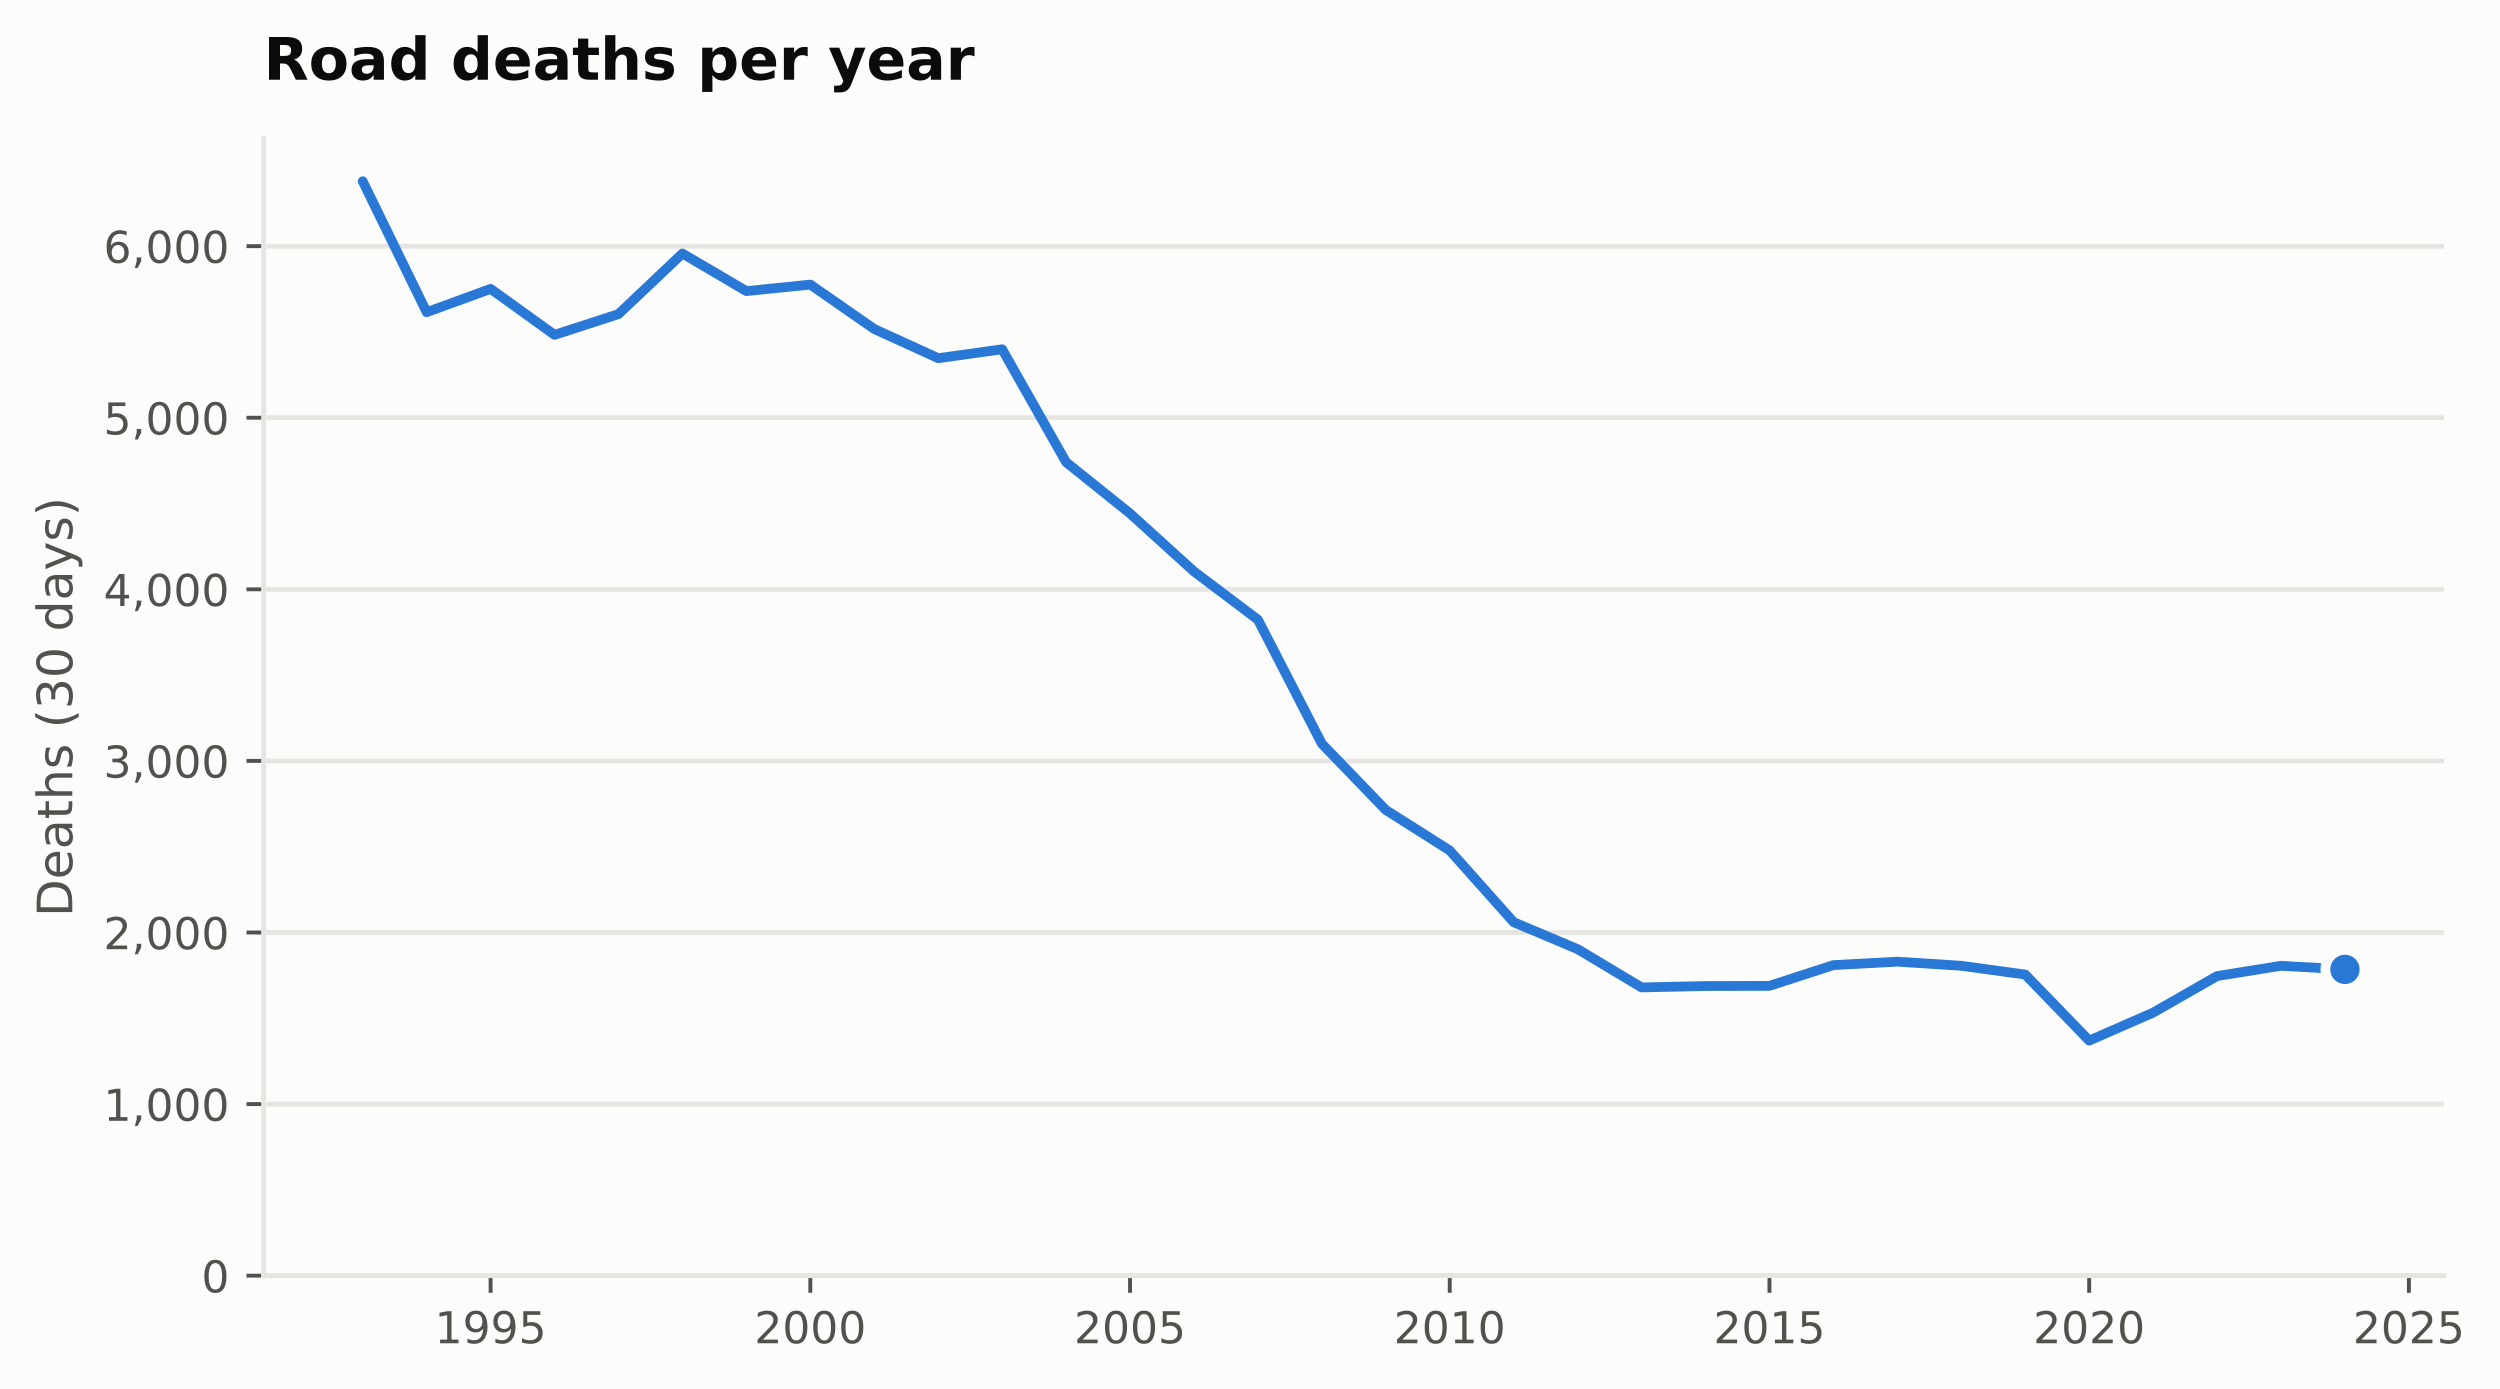
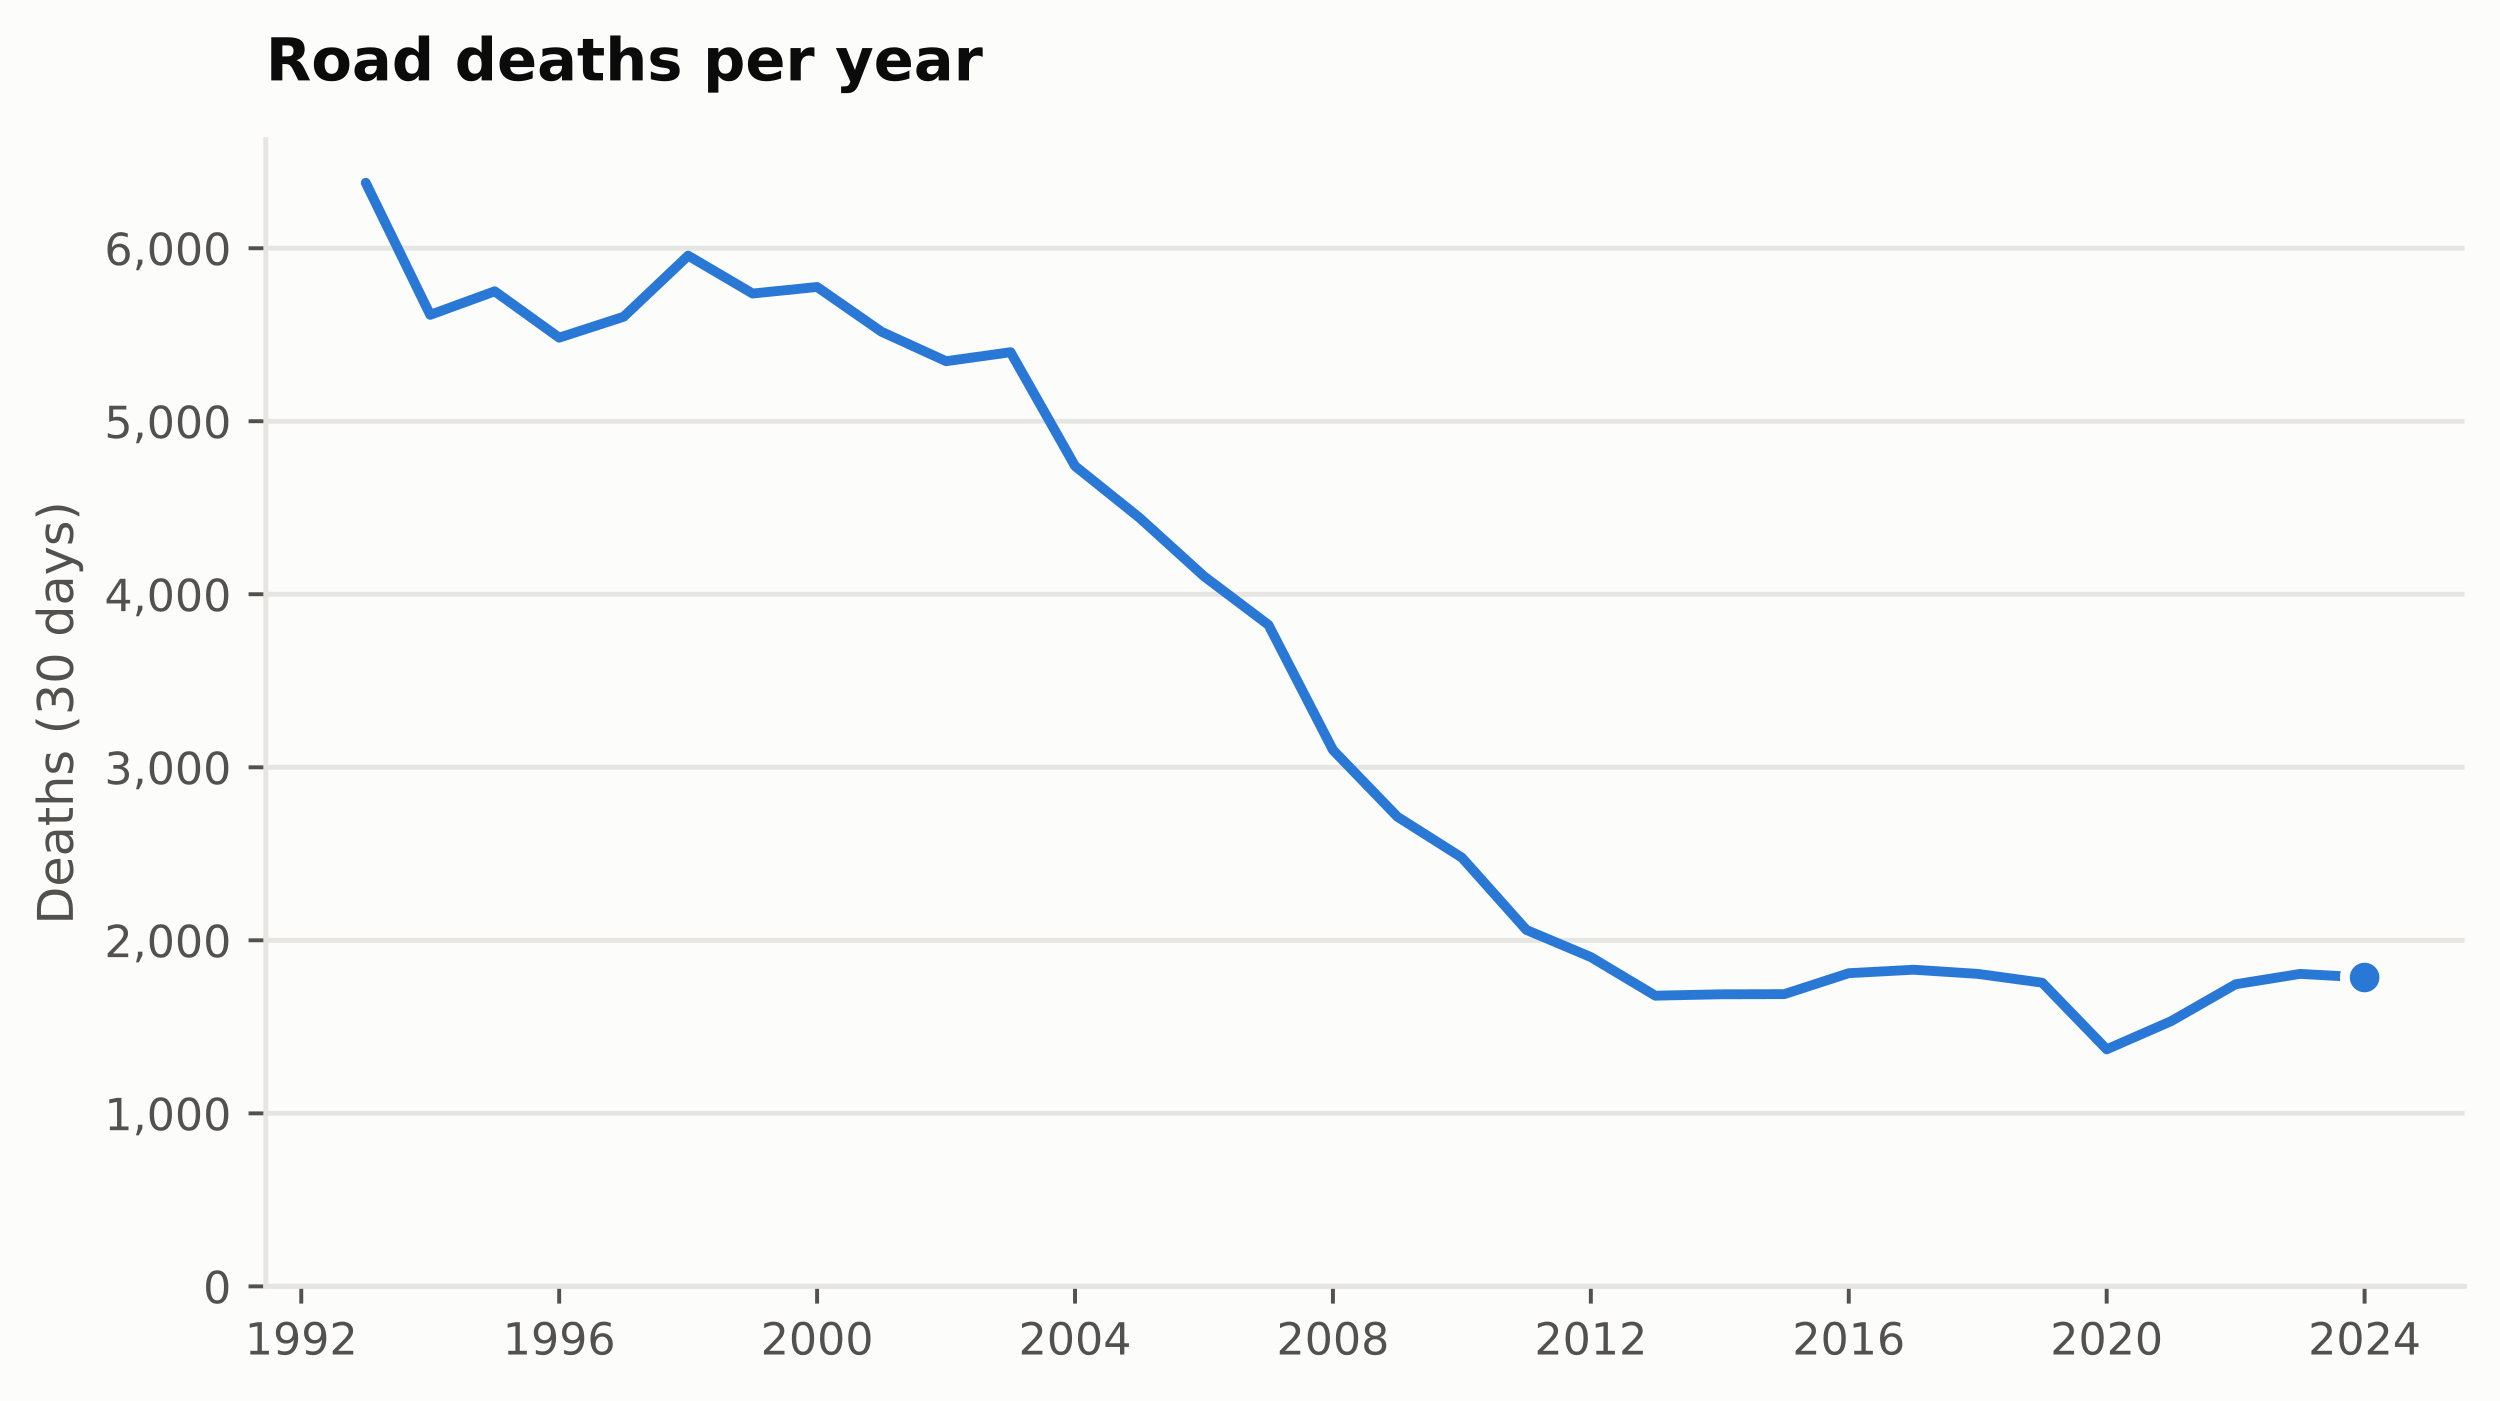
- <svg xmlns="http://www.w3.org/2000/svg" xmlns:xlink="http://www.w3.org/1999/xlink" width="511.819pt" height="284.366pt" viewBox="0 0 511.819 284.366" version="1.1">
+ <svg xmlns="http://www.w3.org/2000/svg" xmlns:xlink="http://www.w3.org/1999/xlink" width="507.566pt" height="284.366pt" viewBox="0 0 507.566 284.366" version="1.1">
  <defs>
    <style type="text/css">*{stroke-linejoin: round; stroke-linecap: butt}</style>
  </defs>
  <g id="figure_1">
    <g id="patch_1">
-       <path d="M 0 284.366  L 511.819 284.366  L 511.819 0  L 0 0  z " style="fill: #fcfcfb" />
+       <path d="M 0 284.366  L 507.566 284.366  L 507.566 0  L 0 0  z " style="fill: #fcfcfb" />
    </g>
    <g id="axes_1">
      <g id="patch_2">
        <path d="M 53.966 261.166  L 500.366 261.166  L 500.366 28.318  L 53.966 28.318  z " style="fill: #fcfcfb" />
      </g>
      <g id="matplotlib.axis_1">
        <g id="xtick_1">
          <g id="line2d_1">
            <defs>
              <path id="m3a9c350e79" d="M 0 0  L 0 3.5  " style="stroke: #52514e; stroke-width: 0.8" />
            </defs>
            <g>
-               <use xlink:href="#m3a9c350e79" x="100.439" y="261.166" style="fill: #52514e; stroke: #52514e; stroke-width: 0.8" />
+               <use xlink:href="#m3a9c350e79" x="61.166" y="261.166" style="fill: #52514e; stroke: #52514e; stroke-width: 0.8" />
            </g>
          </g>
          <g id="text_1">
-             <text style="font-size: 9px; font-family: 'DejaVu Sans', 'Bitstream Vera Sans', 'Computer Modern Sans Serif', 'Lucida Grande', 'Verdana', 'Geneva', 'Lucid', 'Arial', 'Helvetica', 'Avant Garde', sans-serif; text-anchor: middle; fill: #52514e" x="100.439" y="275.004" transform="rotate(-0 100.4388 275.004)">1995</text>
+             <text style="font-size: 9px; font-family: 'DejaVu Sans', 'Bitstream Vera Sans', 'Computer Modern Sans Serif', 'Lucida Grande', 'Verdana', 'Geneva', 'Lucid', 'Arial', 'Helvetica', 'Avant Garde', sans-serif; text-anchor: middle; fill: #52514e" x="61.166" y="275.004" transform="rotate(-0 61.16609 275.004)">1992</text>
          </g>
        </g>
        <g id="xtick_2">
          <g id="line2d_2">
            <g>
-               <use xlink:href="#m3a9c350e79" x="165.893" y="261.166" style="fill: #52514e; stroke: #52514e; stroke-width: 0.8" />
+               <use xlink:href="#m3a9c350e79" x="113.53" y="261.166" style="fill: #52514e; stroke: #52514e; stroke-width: 0.8" />
            </g>
          </g>
          <g id="text_2">
-             <text style="font-size: 9px; font-family: 'DejaVu Sans', 'Bitstream Vera Sans', 'Computer Modern Sans Serif', 'Lucida Grande', 'Verdana', 'Geneva', 'Lucid', 'Arial', 'Helvetica', 'Avant Garde', sans-serif; text-anchor: middle; fill: #52514e" x="165.893" y="275.004" transform="rotate(-0 165.8934 275.004)">2000</text>
+             <text style="font-size: 9px; font-family: 'DejaVu Sans', 'Bitstream Vera Sans', 'Computer Modern Sans Serif', 'Lucida Grande', 'Verdana', 'Geneva', 'Lucid', 'Arial', 'Helvetica', 'Avant Garde', sans-serif; text-anchor: middle; fill: #52514e" x="113.53" y="275.004" transform="rotate(-0 113.5297 275.004)">1996</text>
          </g>
        </g>
        <g id="xtick_3">
          <g id="line2d_3">
            <g>
-               <use xlink:href="#m3a9c350e79" x="231.348" y="261.166" style="fill: #52514e; stroke: #52514e; stroke-width: 0.8" />
+               <use xlink:href="#m3a9c350e79" x="165.893" y="261.166" style="fill: #52514e; stroke: #52514e; stroke-width: 0.8" />
            </g>
          </g>
          <g id="text_3">
-             <text style="font-size: 9px; font-family: 'DejaVu Sans', 'Bitstream Vera Sans', 'Computer Modern Sans Serif', 'Lucida Grande', 'Verdana', 'Geneva', 'Lucid', 'Arial', 'Helvetica', 'Avant Garde', sans-serif; text-anchor: middle; fill: #52514e" x="231.348" y="275.004" transform="rotate(-0 231.3479 275.004)">2005</text>
+             <text style="font-size: 9px; font-family: 'DejaVu Sans', 'Bitstream Vera Sans', 'Computer Modern Sans Serif', 'Lucida Grande', 'Verdana', 'Geneva', 'Lucid', 'Arial', 'Helvetica', 'Avant Garde', sans-serif; text-anchor: middle; fill: #52514e" x="165.893" y="275.004" transform="rotate(-0 165.8934 275.004)">2000</text>
          </g>
        </g>
        <g id="xtick_4">
          <g id="line2d_4">
            <g>
-               <use xlink:href="#m3a9c350e79" x="296.802" y="261.166" style="fill: #52514e; stroke: #52514e; stroke-width: 0.8" />
+               <use xlink:href="#m3a9c350e79" x="218.257" y="261.166" style="fill: #52514e; stroke: #52514e; stroke-width: 0.8" />
            </g>
          </g>
          <g id="text_4">
-             <text style="font-size: 9px; font-family: 'DejaVu Sans', 'Bitstream Vera Sans', 'Computer Modern Sans Serif', 'Lucida Grande', 'Verdana', 'Geneva', 'Lucid', 'Arial', 'Helvetica', 'Avant Garde', sans-serif; text-anchor: middle; fill: #52514e" x="296.802" y="275.004" transform="rotate(-0 296.8025 275.004)">2010</text>
+             <text style="font-size: 9px; font-family: 'DejaVu Sans', 'Bitstream Vera Sans', 'Computer Modern Sans Serif', 'Lucida Grande', 'Verdana', 'Geneva', 'Lucid', 'Arial', 'Helvetica', 'Avant Garde', sans-serif; text-anchor: middle; fill: #52514e" x="218.257" y="275.004" transform="rotate(-0 218.257 275.004)">2004</text>
          </g>
        </g>
        <g id="xtick_5">
          <g id="line2d_5">
            <g>
-               <use xlink:href="#m3a9c350e79" x="362.257" y="261.166" style="fill: #52514e; stroke: #52514e; stroke-width: 0.8" />
+               <use xlink:href="#m3a9c350e79" x="270.621" y="261.166" style="fill: #52514e; stroke: #52514e; stroke-width: 0.8" />
            </g>
          </g>
          <g id="text_5">
-             <text style="font-size: 9px; font-family: 'DejaVu Sans', 'Bitstream Vera Sans', 'Computer Modern Sans Serif', 'Lucida Grande', 'Verdana', 'Geneva', 'Lucid', 'Arial', 'Helvetica', 'Avant Garde', sans-serif; text-anchor: middle; fill: #52514e" x="362.257" y="275.004" transform="rotate(-0 362.257 275.004)">2015</text>
+             <text style="font-size: 9px; font-family: 'DejaVu Sans', 'Bitstream Vera Sans', 'Computer Modern Sans Serif', 'Lucida Grande', 'Verdana', 'Geneva', 'Lucid', 'Arial', 'Helvetica', 'Avant Garde', sans-serif; text-anchor: middle; fill: #52514e" x="270.621" y="275.004" transform="rotate(-0 270.6206 275.004)">2008</text>
          </g>
        </g>
        <g id="xtick_6">
          <g id="line2d_6">
            <g>
-               <use xlink:href="#m3a9c350e79" x="427.712" y="261.166" style="fill: #52514e; stroke: #52514e; stroke-width: 0.8" />
+               <use xlink:href="#m3a9c350e79" x="322.984" y="261.166" style="fill: #52514e; stroke: #52514e; stroke-width: 0.8" />
            </g>
          </g>
          <g id="text_6">
-             <text style="font-size: 9px; font-family: 'DejaVu Sans', 'Bitstream Vera Sans', 'Computer Modern Sans Serif', 'Lucida Grande', 'Verdana', 'Geneva', 'Lucid', 'Arial', 'Helvetica', 'Avant Garde', sans-serif; text-anchor: middle; fill: #52514e" x="427.712" y="275.004" transform="rotate(-0 427.7115 275.004)">2020</text>
+             <text style="font-size: 9px; font-family: 'DejaVu Sans', 'Bitstream Vera Sans', 'Computer Modern Sans Serif', 'Lucida Grande', 'Verdana', 'Geneva', 'Lucid', 'Arial', 'Helvetica', 'Avant Garde', sans-serif; text-anchor: middle; fill: #52514e" x="322.984" y="275.004" transform="rotate(-0 322.9843 275.004)">2012</text>
          </g>
        </g>
        <g id="xtick_7">
          <g id="line2d_7">
            <g>
-               <use xlink:href="#m3a9c350e79" x="493.166" y="261.166" style="fill: #52514e; stroke: #52514e; stroke-width: 0.8" />
+               <use xlink:href="#m3a9c350e79" x="375.348" y="261.166" style="fill: #52514e; stroke: #52514e; stroke-width: 0.8" />
            </g>
          </g>
          <g id="text_7">
-             <text style="font-size: 9px; font-family: 'DejaVu Sans', 'Bitstream Vera Sans', 'Computer Modern Sans Serif', 'Lucida Grande', 'Verdana', 'Geneva', 'Lucid', 'Arial', 'Helvetica', 'Avant Garde', sans-serif; text-anchor: middle; fill: #52514e" x="493.166" y="275.004" transform="rotate(-0 493.1661 275.004)">2025</text>
+             <text style="font-size: 9px; font-family: 'DejaVu Sans', 'Bitstream Vera Sans', 'Computer Modern Sans Serif', 'Lucida Grande', 'Verdana', 'Geneva', 'Lucid', 'Arial', 'Helvetica', 'Avant Garde', sans-serif; text-anchor: middle; fill: #52514e" x="375.348" y="275.004" transform="rotate(-0 375.3479 275.004)">2016</text>
+           </g>
+         </g>
+         <g id="xtick_8">
+           <g id="line2d_8">
+             <g>
+               <use xlink:href="#m3a9c350e79" x="427.712" y="261.166" style="fill: #52514e; stroke: #52514e; stroke-width: 0.8" />
+             </g>
+           </g>
+           <g id="text_8">
+             <text style="font-size: 9px; font-family: 'DejaVu Sans', 'Bitstream Vera Sans', 'Computer Modern Sans Serif', 'Lucida Grande', 'Verdana', 'Geneva', 'Lucid', 'Arial', 'Helvetica', 'Avant Garde', sans-serif; text-anchor: middle; fill: #52514e" x="427.712" y="275.004" transform="rotate(-0 427.7115 275.004)">2020</text>
+           </g>
+         </g>
+         <g id="xtick_9">
+           <g id="line2d_9">
+             <g>
+               <use xlink:href="#m3a9c350e79" x="480.075" y="261.166" style="fill: #52514e; stroke: #52514e; stroke-width: 0.8" />
+             </g>
+           </g>
+           <g id="text_9">
+             <text style="font-size: 9px; font-family: 'DejaVu Sans', 'Bitstream Vera Sans', 'Computer Modern Sans Serif', 'Lucida Grande', 'Verdana', 'Geneva', 'Lucid', 'Arial', 'Helvetica', 'Avant Garde', sans-serif; text-anchor: middle; fill: #52514e" x="480.075" y="275.004" transform="rotate(-0 480.0752 275.004)">2024</text>
          </g>
        </g>
      </g>
      <g id="matplotlib.axis_2">
        <g id="ytick_1">
-           <g id="line2d_8">
+           <g id="line2d_10">
            <path d="M 53.966 261.166  L 500.366 261.166  " clip-path="url(#pf0436def2c)" style="fill: none; stroke: #e6e5e1; stroke-linecap: round" />
          </g>
-           <g id="line2d_9">
+           <g id="line2d_11">
            <defs>
              <path id="mdd3c75259f" d="M 0 0  L -3.5 0  " style="stroke: #52514e; stroke-width: 0.8" />
            </defs>
            <g>
              <use xlink:href="#mdd3c75259f" x="53.966" y="261.166" style="fill: #52514e; stroke: #52514e; stroke-width: 0.8" />
            </g>
          </g>
-           <g id="text_8">
+           <g id="text_10">
            <text style="font-size: 9px; font-family: 'DejaVu Sans', 'Bitstream Vera Sans', 'Computer Modern Sans Serif', 'Lucida Grande', 'Verdana', 'Geneva', 'Lucid', 'Arial', 'Helvetica', 'Avant Garde', sans-serif; text-anchor: end; fill: #52514e" x="46.966" y="264.585" transform="rotate(-0 46.96609 264.5851)">0</text>
          </g>
        </g>
        <g id="ytick_2">
-           <g id="line2d_10">
+           <g id="line2d_12">
            <path d="M 53.966 226.037  L 500.366 226.037  " clip-path="url(#pf0436def2c)" style="fill: none; stroke: #e6e5e1; stroke-linecap: round" />
          </g>
-           <g id="line2d_11">
+           <g id="line2d_13">
            <g>
              <use xlink:href="#mdd3c75259f" x="53.966" y="226.037" style="fill: #52514e; stroke: #52514e; stroke-width: 0.8" />
            </g>
          </g>
-           <g id="text_9">
+           <g id="text_11">
            <text style="font-size: 9px; font-family: 'DejaVu Sans', 'Bitstream Vera Sans', 'Computer Modern Sans Serif', 'Lucida Grande', 'Verdana', 'Geneva', 'Lucid', 'Arial', 'Helvetica', 'Avant Garde', sans-serif; text-anchor: end; fill: #52514e" x="46.966" y="229.456" transform="rotate(-0 46.96609 229.4562)">1,000</text>
          </g>
        </g>
        <g id="ytick_3">
-           <g id="line2d_12">
+           <g id="line2d_14">
            <path d="M 53.966 190.908  L 500.366 190.908  " clip-path="url(#pf0436def2c)" style="fill: none; stroke: #e6e5e1; stroke-linecap: round" />
          </g>
-           <g id="line2d_13">
+           <g id="line2d_15">
            <g>
              <use xlink:href="#mdd3c75259f" x="53.966" y="190.908" style="fill: #52514e; stroke: #52514e; stroke-width: 0.8" />
            </g>
          </g>
-           <g id="text_10">
+           <g id="text_12">
            <text style="font-size: 9px; font-family: 'DejaVu Sans', 'Bitstream Vera Sans', 'Computer Modern Sans Serif', 'Lucida Grande', 'Verdana', 'Geneva', 'Lucid', 'Arial', 'Helvetica', 'Avant Garde', sans-serif; text-anchor: end; fill: #52514e" x="46.966" y="194.327" transform="rotate(-0 46.96609 194.3274)">2,000</text>
          </g>
        </g>
        <g id="ytick_4">
-           <g id="line2d_14">
+           <g id="line2d_16">
            <path d="M 53.966 155.78  L 500.366 155.78  " clip-path="url(#pf0436def2c)" style="fill: none; stroke: #e6e5e1; stroke-linecap: round" />
          </g>
-           <g id="line2d_15">
+           <g id="line2d_17">
            <g>
              <use xlink:href="#mdd3c75259f" x="53.966" y="155.78" style="fill: #52514e; stroke: #52514e; stroke-width: 0.8" />
            </g>
          </g>
-           <g id="text_11">
+           <g id="text_13">
            <text style="font-size: 9px; font-family: 'DejaVu Sans', 'Bitstream Vera Sans', 'Computer Modern Sans Serif', 'Lucida Grande', 'Verdana', 'Geneva', 'Lucid', 'Arial', 'Helvetica', 'Avant Garde', sans-serif; text-anchor: end; fill: #52514e" x="46.966" y="159.199" transform="rotate(-0 46.96609 159.1986)">3,000</text>
          </g>
        </g>
        <g id="ytick_5">
-           <g id="line2d_16">
+           <g id="line2d_18">
            <path d="M 53.966 120.651  L 500.366 120.651  " clip-path="url(#pf0436def2c)" style="fill: none; stroke: #e6e5e1; stroke-linecap: round" />
          </g>
-           <g id="line2d_17">
+           <g id="line2d_19">
            <g>
              <use xlink:href="#mdd3c75259f" x="53.966" y="120.651" style="fill: #52514e; stroke: #52514e; stroke-width: 0.8" />
            </g>
          </g>
-           <g id="text_12">
+           <g id="text_14">
            <text style="font-size: 9px; font-family: 'DejaVu Sans', 'Bitstream Vera Sans', 'Computer Modern Sans Serif', 'Lucida Grande', 'Verdana', 'Geneva', 'Lucid', 'Arial', 'Helvetica', 'Avant Garde', sans-serif; text-anchor: end; fill: #52514e" x="46.966" y="124.07" transform="rotate(-0 46.96609 124.0697)">4,000</text>
          </g>
        </g>
        <g id="ytick_6">
-           <g id="line2d_18">
+           <g id="line2d_20">
            <path d="M 53.966 85.522  L 500.366 85.522  " clip-path="url(#pf0436def2c)" style="fill: none; stroke: #e6e5e1; stroke-linecap: round" />
          </g>
-           <g id="line2d_19">
+           <g id="line2d_21">
            <g>
              <use xlink:href="#mdd3c75259f" x="53.966" y="85.522" style="fill: #52514e; stroke: #52514e; stroke-width: 0.8" />
            </g>
          </g>
-           <g id="text_13">
+           <g id="text_15">
            <text style="font-size: 9px; font-family: 'DejaVu Sans', 'Bitstream Vera Sans', 'Computer Modern Sans Serif', 'Lucida Grande', 'Verdana', 'Geneva', 'Lucid', 'Arial', 'Helvetica', 'Avant Garde', sans-serif; text-anchor: end; fill: #52514e" x="46.966" y="88.941" transform="rotate(-0 46.96609 88.94087)">5,000</text>
          </g>
        </g>
        <g id="ytick_7">
-           <g id="line2d_20">
+           <g id="line2d_22">
            <path d="M 53.966 50.393  L 500.366 50.393  " clip-path="url(#pf0436def2c)" style="fill: none; stroke: #e6e5e1; stroke-linecap: round" />
          </g>
-           <g id="line2d_21">
+           <g id="line2d_23">
            <g>
              <use xlink:href="#mdd3c75259f" x="53.966" y="50.393" style="fill: #52514e; stroke: #52514e; stroke-width: 0.8" />
            </g>
          </g>
-           <g id="text_14">
+           <g id="text_16">
            <text style="font-size: 9px; font-family: 'DejaVu Sans', 'Bitstream Vera Sans', 'Computer Modern Sans Serif', 'Lucida Grande', 'Verdana', 'Geneva', 'Lucid', 'Arial', 'Helvetica', 'Avant Garde', sans-serif; text-anchor: end; fill: #52514e" x="46.966" y="53.812" transform="rotate(-0 46.96609 53.81203)">6,000</text>
          </g>
        </g>
-         <g id="text_15">
+         <g id="text_17">
          <text style="font-size: 10px; font-family: 'DejaVu Sans', 'Bitstream Vera Sans', 'Computer Modern Sans Serif', 'Lucida Grande', 'Verdana', 'Geneva', 'Lucid', 'Arial', 'Helvetica', 'Avant Garde', sans-serif; text-anchor: middle; fill: #52514e" x="14.798" y="144.742" transform="rotate(-90 14.79844 144.7421)">Deaths (30 days)</text>
        </g>
      </g>
-       <g id="line2d_22">
+       <g id="line2d_24">
        <path d="M 74.257 37.114  L 87.348 63.918  L 100.439 59.14  L 113.53 68.555  L 126.621 64.304  L 139.712 51.904  L 152.802 59.597  L 165.893 58.262  L 178.984 67.36  L 192.075 73.332  L 205.166 71.506  L 218.257 94.62  L 231.348 105.124  L 244.439 116.997  L 257.53 126.869  L 270.621 152.267  L 283.712 165.826  L 296.802 174.117  L 309.893 188.801  L 322.984 194.316  L 336.075 202.15  L 349.166 201.869  L 362.257 201.834  L 375.348 197.583  L 388.439 196.88  L 401.53 197.723  L 414.621 199.515  L 427.712 213.04  L 440.802 207.314  L 453.893 199.831  L 466.984 197.723  L 480.075 198.461  " clip-path="url(#pf0436def2c)" style="fill: none; stroke: #2a78d6; stroke-width: 2; stroke-linecap: round" />
      </g>
-       <g id="line2d_23">
+       <g id="line2d_25">
        <defs>
          <path id="mbdb302a14b" d="M 0 4  C 1.061 4 2.078 3.579 2.828 2.828  C 3.579 2.078 4 1.061 4 0  C 4 -1.061 3.579 -2.078 2.828 -2.828  C 2.078 -3.579 1.061 -4 0 -4  C -1.061 -4 -2.078 -3.579 -2.828 -2.828  C -3.579 -2.078 -4 -1.061 -4 0  C -4 1.061 -3.579 2.078 -2.828 2.828  C -2.078 3.579 -1.061 4 0 4  z " style="stroke: #fcfcfb; stroke-width: 2" />
        </defs>
        <g clip-path="url(#pf0436def2c)">
          <use xlink:href="#mbdb302a14b" x="480.075" y="198.461" style="fill: #2a78d6; stroke: #fcfcfb; stroke-width: 2" />
        </g>
      </g>
      <g id="patch_3">
        <path d="M 53.966 261.166  L 53.966 28.318  " style="fill: none; stroke: #e6e5e1; stroke-linejoin: miter; stroke-linecap: square" />
      </g>
      <g id="patch_4">
        <path d="M 53.966 261.166  L 500.366 261.166  " style="fill: none; stroke: #e6e5e1; stroke-linejoin: miter; stroke-linecap: square" />
      </g>
-       <g id="text_16">
+       <g id="text_18">
        <text style="font-weight: 700; font-size: 12px; font-family: 'DejaVu Sans', 'Bitstream Vera Sans', 'Computer Modern Sans Serif', 'Lucida Grande', 'Verdana', 'Geneva', 'Lucid', 'Arial', 'Helvetica', 'Avant Garde', sans-serif; text-anchor: start; fill: #0b0b0b" x="53.966" y="16.318" transform="rotate(-0 53.96609 16.31812)">Road deaths per year</text>
      </g>
    </g>
  </g>
  <defs>
    <clipPath id="pf0436def2c">
      <rect x="53.966" y="28.318" width="446.4" height="232.848" />
    </clipPath>
  </defs>
</svg>
